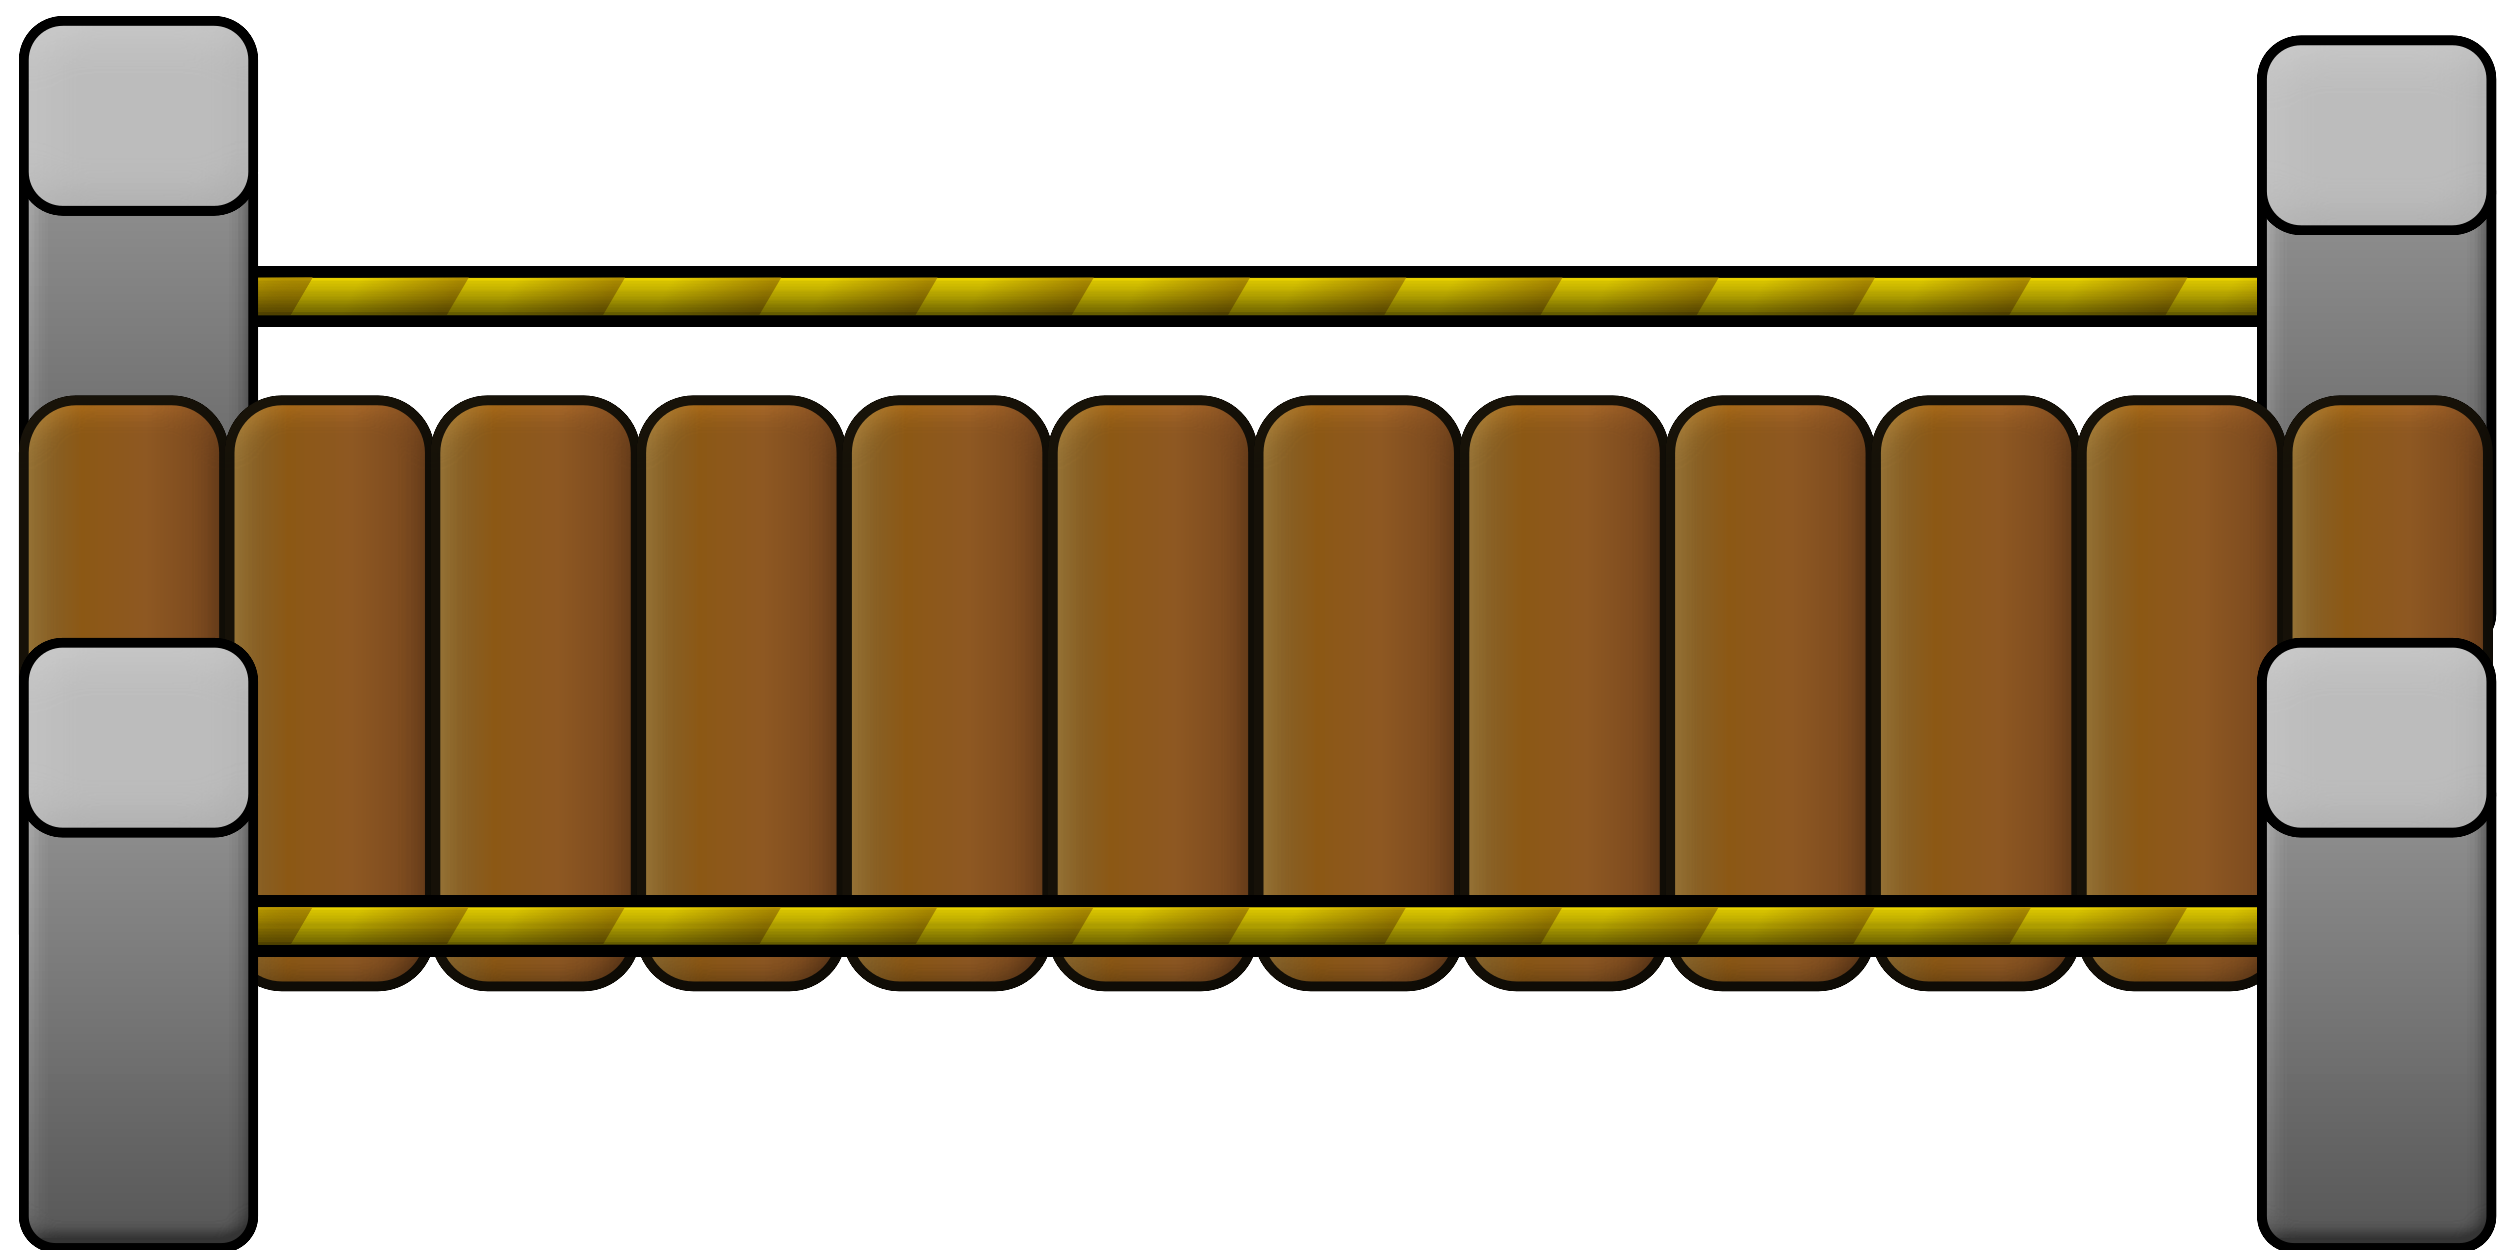
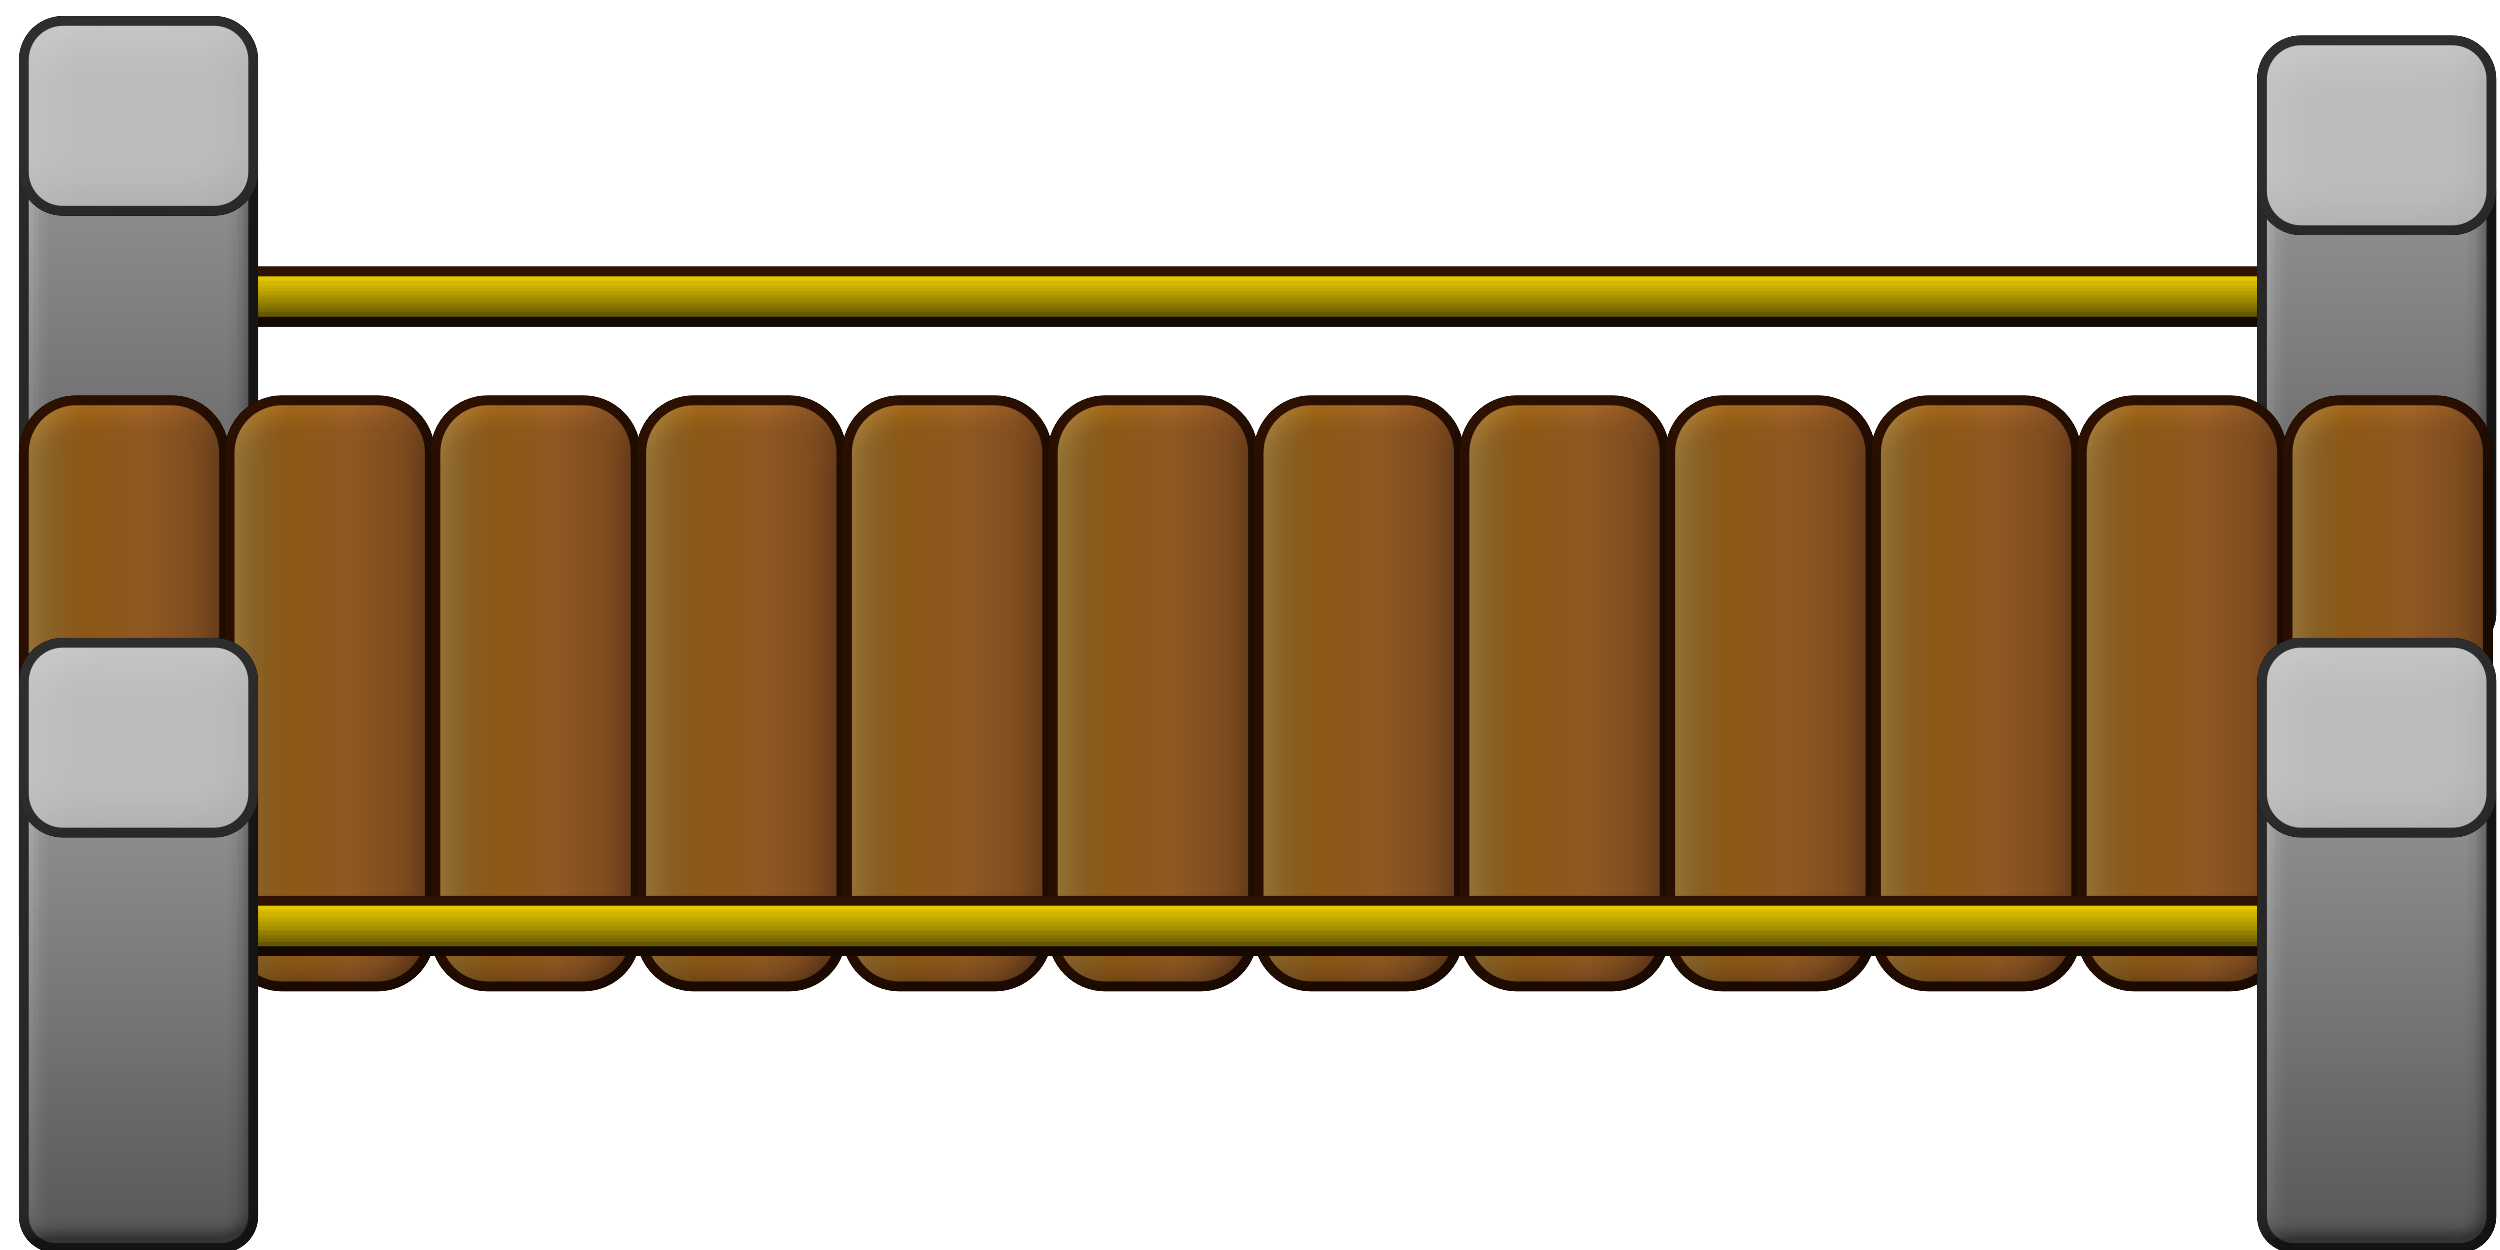
- <svg xmlns="http://www.w3.org/2000/svg" xmlns:xlink="http://www.w3.org/1999/xlink" width="1024" height="512" id="svg2383" version="1.1">
+ <svg xmlns="http://www.w3.org/2000/svg" xmlns:ns1="http://www.openswatchbook.org/uri/2009/osb" xmlns:xlink="http://www.w3.org/1999/xlink" width="1024" height="512" id="svg2383" version="1.1">
  <defs id="defs2385">
+     <linearGradient id="linearGradient7851" ns1:paint="solid">
+       <stop style="stop-color:#000000;stop-opacity:1;" offset="0" id="stop7853" />
+     </linearGradient>
    <linearGradient id="linearGradient4206">
      <stop style="stop-color:#8a8a8a;stop-opacity:1;" offset="0" id="stop4208" />
      <stop style="stop-color:#565656;stop-opacity:1" offset="1" id="stop4210" />
    </linearGradient>
    <filter color-interpolation-filters="sRGB" id="filter3348-8-6-0-2">
      <feGaussianBlur result="result0" in="SourceGraphic" stdDeviation="12" id="feGaussianBlur3350-8-0-6-8" />
      <feDiffuseLighting result="result5" surfaceScale="4" diffuseConstant="1" id="feDiffuseLighting3352-2-1-1-9">
        <feDistantLight azimuth="240" elevation="50" id="feDistantLight3354-9-6-8-0" />
      </feDiffuseLighting>
      <feComposite k4="0" k3="0.6" k2="0" operator="arithmetic" result="result4" in="result5" k1="1" id="feComposite3356-1-5-9-7" in2="SourceGraphic" />
    </filter>
    <linearGradient gradientTransform="matrix(0.9308638,0,0,1.001057,-34.26498,-0.4743553)" y2="441.956" x2="160.406" y1="453.007" x1="196.612" gradientUnits="userSpaceOnUse" id="linearGradient3409-5-8-4" xlink:href="#linearGradient3399-76-7-4" />
    <linearGradient id="linearGradient3399-76-7-4">
      <stop id="stop3401-1-7-4" offset="0" style="stop-color:#826900;stop-opacity:1;" />
      <stop id="stop3403-8-8-4" offset="1" style="stop-color:#826900;stop-opacity:0;" />
    </linearGradient>
    <linearGradient gradientTransform="translate(0.390625,3e-6)" y2="441.956" x2="160.406" y1="457.3" x1="191.156" gradientUnits="userSpaceOnUse" id="linearGradient3412-9-3-29" xlink:href="#linearGradient3399-76-7-4" />
    <linearGradient y2="441.956" x2="160.406" y1="457.3" x1="191.156" gradientTransform="translate(48.24219,-0.529553)" gradientUnits="userSpaceOnUse" id="linearGradient3420-2-8-3" xlink:href="#linearGradient3399-76-7-4" />
    <linearGradient y2="441.956" x2="160.406" y1="457.3" x1="191.156" gradientTransform="translate(96.28906,-0.1389283)" gradientUnits="userSpaceOnUse" id="linearGradient3424-7-3-0" xlink:href="#linearGradient3399-76-7-4" />
    <linearGradient y2="441.956" x2="160.406" y1="457.3" x1="191.156" gradientTransform="translate(144.3359,-0.138928)" gradientUnits="userSpaceOnUse" id="linearGradient3428-9-7-7" xlink:href="#linearGradient3399-76-7-4" />
    <linearGradient y2="441.956" x2="160.406" y1="457.3" x1="191.156" gradientTransform="translate(192.7734,-0.5295533)" gradientUnits="userSpaceOnUse" id="linearGradient3432-5-1-7" xlink:href="#linearGradient3399-76-7-4" />
    <linearGradient y2="441.956" x2="160.406" y1="457.3" x1="191.156" gradientTransform="translate(241.2109,-0.5295546)" gradientUnits="userSpaceOnUse" id="linearGradient3436-4-0-87" xlink:href="#linearGradient3399-76-7-4" />
    <linearGradient y2="441.956" x2="160.406" y1="457.3" x1="191.156" gradientTransform="translate(290.0391,-0.5295546)" gradientUnits="userSpaceOnUse" id="linearGradient3440-3-7-3" xlink:href="#linearGradient3399-76-7-4" />
    <linearGradient y2="441.956" x2="160.406" y1="457.3" x1="191.156" gradientTransform="translate(338.4766,-0.13893)" gradientUnits="userSpaceOnUse" id="linearGradient3444-1-3-0" xlink:href="#linearGradient3399-76-7-4" />
    <linearGradient y2="441.956" x2="160.406" y1="457.3" x1="191.156" gradientTransform="translate(386.5235,-0.13893)" gradientUnits="userSpaceOnUse" id="linearGradient3448-2-4-3" xlink:href="#linearGradient3399-76-7-4" />
    <linearGradient y2="441.956" x2="160.406" y1="457.3" x1="191.156" gradientTransform="translate(434.961,-0.13893)" gradientUnits="userSpaceOnUse" id="linearGradient3452-3-9-8" xlink:href="#linearGradient3399-76-7-4" />
    <linearGradient y2="441.956" x2="160.406" y1="457.3" x1="191.156" gradientTransform="translate(483.3984,-0.5295546)" gradientUnits="userSpaceOnUse" id="linearGradient3456-3-6-2" xlink:href="#linearGradient3399-76-7-4" />
    <linearGradient y2="441.956" x2="160.406" y1="457.3" x1="191.156" gradientTransform="translate(531.836,-0.1389296)" gradientUnits="userSpaceOnUse" id="linearGradient3460-4-5-5" xlink:href="#linearGradient3399-76-7-4" />
    <linearGradient y2="441.956" x2="160.406" y1="457.3" x1="191.156" gradientTransform="translate(579.8828,-0.1389296)" gradientUnits="userSpaceOnUse" id="linearGradient3464-1-1-2" xlink:href="#linearGradient3399-76-7-4" />
    <linearGradient y2="441.956" x2="160.406" y1="457.3" x1="191.156" gradientTransform="translate(628.3203,-0.529555)" gradientUnits="userSpaceOnUse" id="linearGradient3468-1-0-0" xlink:href="#linearGradient3399-76-7-4" />
    <linearGradient y2="441.956" x2="160.406" y1="457.3" x1="191.156" gradientTransform="translate(676.3672,-0.1389296)" gradientUnits="userSpaceOnUse" id="linearGradient3472-3-9-3" xlink:href="#linearGradient3399-76-7-4" />
    <linearGradient y2="441.956" x2="160.406" y1="457.3" x1="191.156" gradientTransform="translate(725.1953,-0.5295546)" gradientUnits="userSpaceOnUse" id="linearGradient3476-8-9-7" xlink:href="#linearGradient3399-76-7-4" />
    <linearGradient y2="441.956" x2="160.406" y1="457.3" x1="191.156" gradientTransform="translate(773.6328,-0.5295546)" gradientUnits="userSpaceOnUse" id="linearGradient3480-7-6-2" xlink:href="#linearGradient3399-76-7-4" />
    <linearGradient y2="441.956" x2="160.406" y1="457.3" x1="191.156" gradientTransform="translate(822.461,-0.5295546)" gradientUnits="userSpaceOnUse" id="linearGradient3484-4-8-9" xlink:href="#linearGradient3399-76-7-4" />
    <linearGradient xlink:href="#linearGradient3399-76-7-4" id="linearGradient8081-5" gradientUnits="userSpaceOnUse" gradientTransform="translate(870.5078,-0.529555)" x1="191.156" y1="457.3" x2="160.406" y2="441.956" />
    <filter color-interpolation-filters="sRGB" id="filter3358-4-9-2-9-31">
      <feGaussianBlur result="result0" in="SourceGraphic" stdDeviation="6" id="feGaussianBlur3360-9-7-0-7-0" />
      <feDiffuseLighting result="result5" surfaceScale="10" diffuseConstant="1" id="feDiffuseLighting3362-6-3-1-2-6">
        <feDistantLight azimuth="235" elevation="25" id="feDistantLight3364-3-7-6-2-7" />
      </feDiffuseLighting>
      <feComposite k4="0" k3="0.6" k2="0" operator="arithmetic" result="result4" in="result5" k1="1" id="feComposite3366-7-2-4-8-50" in2="SourceGraphic" />
    </filter>
    <linearGradient id="linearGradient5339-6-950-364-2-9-984">
      <stop id="stop10368" offset="0" style="stop-color:#806533;stop-opacity:1;" />
      <stop style="stop-color:#895614;stop-opacity:1;" offset="0.25" id="stop5281" />
      <stop style="stop-color:#8b5621;stop-opacity:1;" offset="0.5" id="stop5167" />
      <stop id="stop10370" offset="1" style="stop-color:#63371a;stop-opacity:1" />
    </linearGradient>
    <filter id="filter11091" color-interpolation-filters="sRGB">
      <feGaussianBlur id="feGaussianBlur11093" stdDeviation="6" in="SourceGraphic" result="result0" />
      <feDiffuseLighting id="feDiffuseLighting11095" diffuseConstant="1" surfaceScale="10" result="result5">
        <feDistantLight id="feDistantLight11097" elevation="25" azimuth="235" />
      </feDiffuseLighting>
      <feComposite id="feComposite11099" in2="SourceGraphic" k1="1" in="result5" result="result4" operator="arithmetic" k2="0" k3="0.6" k4="0" />
    </filter>
    <filter id="filter11191" color-interpolation-filters="sRGB">
      <feGaussianBlur id="feGaussianBlur11193" stdDeviation="6" in="SourceGraphic" result="result0" />
      <feDiffuseLighting id="feDiffuseLighting11195" diffuseConstant="1" surfaceScale="6" result="result5">
        <feDistantLight id="feDistantLight11197" elevation="25" azimuth="235" />
      </feDiffuseLighting>
      <feComposite id="feComposite11199" in2="SourceGraphic" k1="1" in="result5" result="result4" operator="arithmetic" k2="0" k3="0.6" k4="0" />
    </filter>
    <filter id="filter11091-6" color-interpolation-filters="sRGB">
      <feGaussianBlur id="feGaussianBlur11093-8" stdDeviation="6" in="SourceGraphic" result="result0" />
      <feDiffuseLighting id="feDiffuseLighting11095-8" diffuseConstant="1" surfaceScale="10" result="result5">
        <feDistantLight id="feDistantLight11097-2" elevation="25" azimuth="235" />
      </feDiffuseLighting>
      <feComposite k4="0" id="feComposite11099-7" in2="SourceGraphic" k1="1" in="result5" result="result4" operator="arithmetic" k2="0" k3="0.6" />
    </filter>
    <linearGradient gradientTransform="matrix(0.9308638,0,0,1.001057,-34.26498,-0.4743553)" y2="441.956" x2="160.406" y1="453.007" x1="196.612" gradientUnits="userSpaceOnUse" id="linearGradient3409-5-8-2-7" xlink:href="#linearGradient3399-76-7-1-1" />
    <linearGradient id="linearGradient3399-76-7-1-1">
      <stop id="stop3401-1-7-7-2" offset="0" style="stop-color:#826900;stop-opacity:1;" />
      <stop id="stop3403-8-8-48-6" offset="1" style="stop-color:#826900;stop-opacity:0;" />
    </linearGradient>
    <linearGradient gradientTransform="translate(0.390625,3e-6)" y2="441.956" x2="160.406" y1="457.3" x1="191.156" gradientUnits="userSpaceOnUse" id="linearGradient3412-9-3-2-0" xlink:href="#linearGradient3399-76-7-1-1" />
    <linearGradient y2="441.956" x2="160.406" y1="457.3" x1="191.156" gradientTransform="translate(48.24219,-0.529553)" gradientUnits="userSpaceOnUse" id="linearGradient3420-2-8-36-4" xlink:href="#linearGradient3399-76-7-1-1" />
    <linearGradient y2="441.956" x2="160.406" y1="457.3" x1="191.156" gradientTransform="translate(96.28906,-0.1389283)" gradientUnits="userSpaceOnUse" id="linearGradient3424-7-3-3-9" xlink:href="#linearGradient3399-76-7-1-1" />
    <linearGradient y2="441.956" x2="160.406" y1="457.3" x1="191.156" gradientTransform="translate(144.3359,-0.138928)" gradientUnits="userSpaceOnUse" id="linearGradient3428-9-7-0-4" xlink:href="#linearGradient3399-76-7-1-1" />
    <linearGradient y2="441.956" x2="160.406" y1="457.3" x1="191.156" gradientTransform="translate(192.7734,-0.5295533)" gradientUnits="userSpaceOnUse" id="linearGradient3432-5-1-3-6" xlink:href="#linearGradient3399-76-7-1-1" />
    <linearGradient y2="441.956" x2="160.406" y1="457.3" x1="191.156" gradientTransform="translate(241.2109,-0.5295546)" gradientUnits="userSpaceOnUse" id="linearGradient3436-4-0-5-0" xlink:href="#linearGradient3399-76-7-1-1" />
    <linearGradient y2="441.956" x2="160.406" y1="457.3" x1="191.156" gradientTransform="translate(290.0391,-0.5295546)" gradientUnits="userSpaceOnUse" id="linearGradient3440-3-7-2-3" xlink:href="#linearGradient3399-76-7-1-1" />
    <linearGradient y2="441.956" x2="160.406" y1="457.3" x1="191.156" gradientTransform="translate(338.4766,-0.13893)" gradientUnits="userSpaceOnUse" id="linearGradient3444-1-3-8-6" xlink:href="#linearGradient3399-76-7-1-1" />
    <linearGradient y2="441.956" x2="160.406" y1="457.3" x1="191.156" gradientTransform="translate(386.5235,-0.13893)" gradientUnits="userSpaceOnUse" id="linearGradient3448-2-4-0-2" xlink:href="#linearGradient3399-76-7-1-1" />
    <linearGradient y2="441.956" x2="160.406" y1="457.3" x1="191.156" gradientTransform="translate(434.961,-0.13893)" gradientUnits="userSpaceOnUse" id="linearGradient3452-3-9-7-4" xlink:href="#linearGradient3399-76-7-1-1" />
    <linearGradient y2="441.956" x2="160.406" y1="457.3" x1="191.156" gradientTransform="translate(483.3984,-0.5295546)" gradientUnits="userSpaceOnUse" id="linearGradient3456-3-6-22-58" xlink:href="#linearGradient3399-76-7-1-1" />
    <linearGradient y2="441.956" x2="160.406" y1="457.3" x1="191.156" gradientTransform="translate(531.836,-0.1389296)" gradientUnits="userSpaceOnUse" id="linearGradient3460-4-5-59-81" xlink:href="#linearGradient3399-76-7-1-1" />
    <linearGradient y2="441.956" x2="160.406" y1="457.3" x1="191.156" gradientTransform="translate(579.8828,-0.1389296)" gradientUnits="userSpaceOnUse" id="linearGradient3464-1-1-1-21" xlink:href="#linearGradient3399-76-7-1-1" />
    <linearGradient y2="441.956" x2="160.406" y1="457.3" x1="191.156" gradientTransform="translate(628.3203,-0.529555)" gradientUnits="userSpaceOnUse" id="linearGradient3468-1-0-08-4" xlink:href="#linearGradient3399-76-7-1-1" />
    <linearGradient y2="441.956" x2="160.406" y1="457.3" x1="191.156" gradientTransform="translate(676.3672,-0.1389296)" gradientUnits="userSpaceOnUse" id="linearGradient3472-3-9-5-98" xlink:href="#linearGradient3399-76-7-1-1" />
    <linearGradient y2="441.956" x2="160.406" y1="457.3" x1="191.156" gradientTransform="translate(725.1953,-0.5295546)" gradientUnits="userSpaceOnUse" id="linearGradient3476-8-9-0-2" xlink:href="#linearGradient3399-76-7-1-1" />
    <linearGradient y2="441.956" x2="160.406" y1="457.3" x1="191.156" gradientTransform="translate(773.6328,-0.5295546)" gradientUnits="userSpaceOnUse" id="linearGradient3480-7-6-7-4" xlink:href="#linearGradient3399-76-7-1-1" />
    <linearGradient y2="441.956" x2="160.406" y1="457.3" x1="191.156" gradientTransform="translate(822.461,-0.5295546)" gradientUnits="userSpaceOnUse" id="linearGradient3484-4-8-90-5" xlink:href="#linearGradient3399-76-7-1-1" />
    <linearGradient y2="441.956" x2="160.406" y1="457.3" x1="191.156" gradientTransform="translate(870.5078,-0.529555)" gradientUnits="userSpaceOnUse" id="linearGradient4402" xlink:href="#linearGradient3399-76-7-1-1" />
    <linearGradient xlink:href="#linearGradient5339-6-950-364-2-9-984" id="linearGradient5279" gradientUnits="userSpaceOnUse" gradientTransform="translate(-148.0012,-288.6839)" x1="1094.934" y1="636.431" x2="1198.743" y2="636.431" />
    <linearGradient xlink:href="#linearGradient5339-6-950-364-2-9-984" id="linearGradient2960" gradientUnits="userSpaceOnUse" gradientTransform="translate(-148.0012,-288.6839)" x1="1094.934" y1="636.431" x2="1198.743" y2="636.431" />
    <linearGradient xlink:href="#linearGradient4206" id="linearGradient2980" gradientUnits="userSpaceOnUse" gradientTransform="translate(0.1648964,0)" x1="322.679" y1="-0.292" x2="322.679" y2="211.442" />
    <linearGradient xlink:href="#linearGradient5339-6-950-364-2-9-984" id="linearGradient2983" gradientUnits="userSpaceOnUse" gradientTransform="translate(-148.0012,-288.6839)" x1="1094.934" y1="636.431" x2="1198.743" y2="636.431" />
    <linearGradient xlink:href="#linearGradient5339-6-950-364-2-9-984" id="linearGradient2986" gradientUnits="userSpaceOnUse" gradientTransform="translate(-1089.09,200.9593)" x1="1094.934" y1="636.431" x2="1198.743" y2="636.431" />
    <linearGradient xlink:href="#linearGradient5339-6-950-364-2-9-984" id="linearGradient3014" gradientUnits="userSpaceOnUse" gradientTransform="translate(-1089.09,212.9593)" x1="1094.934" y1="636.431" x2="1198.743" y2="636.431" />
    <linearGradient xlink:href="#linearGradient5339-6-950-364-2-9-984" id="linearGradient3098" gradientUnits="userSpaceOnUse" gradientTransform="translate(-1087.09,188.9593)" x1="1094.934" y1="636.431" x2="1198.743" y2="636.431" />
    <linearGradient xlink:href="#linearGradient5339-6-950-364-2-9-984" id="linearGradient3924" gradientUnits="userSpaceOnUse" gradientTransform="translate(-1087.09,196.9593)" x1="1094.934" y1="636.431" x2="1198.743" y2="636.431" />
    <linearGradient xlink:href="#linearGradient5339-6-950-364-2-9-984" id="linearGradient3952" gradientUnits="userSpaceOnUse" gradientTransform="translate(-1087.09,204.9593)" x1="1094.934" y1="636.431" x2="1198.743" y2="636.431" />
    <linearGradient xlink:href="#linearGradient5339-6-950-364-2-9-984" id="linearGradient3980" gradientUnits="userSpaceOnUse" gradientTransform="translate(-1087.09,208.9593)" x1="1094.934" y1="636.431" x2="1198.743" y2="636.431" />
    <linearGradient xlink:href="#linearGradient3399-76-7-1-1" id="linearGradient4278" gradientUnits="userSpaceOnUse" gradientTransform="matrix(0.9799627,0,0,1.000327,3.252893,-0.1467596)" x1="191.156" y1="457.3" x2="160.406" y2="441.956" />
    <linearGradient xlink:href="#linearGradient3399-76-7-1-1" id="linearGradient4517" gradientUnits="userSpaceOnUse" gradientTransform="matrix(0.703091,0,0,1.000327,0.3689245,-0.1467596)" x1="189.817" y1="456.46" x2="160.406" y2="441.956" />
-     <linearGradient xlink:href="#linearGradient3399-76-7-1-1" id="linearGradient4838" gradientUnits="userSpaceOnUse" gradientTransform="matrix(1.145734,0,0,1.000327,-60.89722,-0.1467596)" x1="189.817" y1="456.46" x2="160.406" y2="441.956" />
+     <linearGradient xlink:href="#linearGradient4206" id="linearGradient4357" gradientUnits="userSpaceOnUse" gradientTransform="translate(0.1648964,0)" x1="322.679" y1="-0.292" x2="322.679" y2="211.442" />
+     <linearGradient xlink:href="#linearGradient4206" id="linearGradient4365" gradientUnits="userSpaceOnUse" gradientTransform="translate(0.1648964,0)" x1="322.679" y1="-0.292" x2="322.679" y2="211.442" />
+     <linearGradient xlink:href="#linearGradient4206" id="linearGradient4373" gradientUnits="userSpaceOnUse" gradientTransform="translate(0.1648964,0)" x1="322.679" y1="-0.292" x2="322.679" y2="211.442" />
  </defs>
  <g style="display:inline" id="layer3" transform="translate(0,-540.3622)">
-     <g id="g4157-7-4" style="display:inline;filter:url(#filter11091-6)" transform="translate(-39.48242,212.6)">
-       <rect style="fill:#a99900;fill-opacity:1;fill-rule:evenodd;stroke:#000000;stroke-width:5.289;stroke-linecap:round;stroke-linejoin:round;stroke-miterlimit:4;stroke-opacity:1;stroke-dasharray:none" id="rect3479-7-8" width="900" height="20.586" x="106.127" y="438.944" ry="0" />
-       <path style="fill:url(#linearGradient4838);fill-opacity:1;fill-rule:evenodd;stroke:none" d="m 112.433,441.477 -8.951,15.27 55.049,0 8.951,-15.27 -55.049,1e-5 z" id="path2619-3-9" />
-       <use x="0" y="0" xlink:href="#path2619-3-9" id="use4930" />
-       <use x="0" y="0" xlink:href="#path2619-3-9" transform="translate(64,0)" id="use4932" />
-       <use x="0" y="0" xlink:href="#path2619-3-9" transform="translate(128,0)" id="use4934" />
-       <use x="0" y="0" xlink:href="#path2619-3-9" transform="translate(192,0)" id="use4936" />
-       <use x="0" y="0" xlink:href="#path2619-3-9" transform="translate(256,0)" id="use4938" />
-       <use x="0" y="0" xlink:href="#path2619-3-9" transform="translate(320,0)" id="use4940" />
-       <use x="0" y="0" xlink:href="#path2619-3-9" transform="translate(384,0)" id="use4942" />
-       <use x="0" y="0" xlink:href="#path2619-3-9" transform="translate(448,0)" id="use4944" />
-       <use x="0" y="0" xlink:href="#path2619-3-9" transform="translate(512,0)" id="use4946" />
-       <use x="0" y="0" xlink:href="#path2619-3-9" transform="translate(576,0)" id="use4948" />
-       <use x="0" y="0" xlink:href="#path2619-3-9" transform="translate(640,0)" id="use4950" />
-       <use x="0" y="0" xlink:href="#path2619-3-9" transform="translate(704,0)" id="use4952" />
-       <use x="0" y="0" xlink:href="#path2619-3-9" transform="translate(768,0)" id="use4954" />
-       <use x="0" y="0" xlink:href="#path2619-3-9" transform="translate(832,0)" id="use4956" />
-     </g>
-     <use style="display:inline" x="0" y="0" xlink:href="#g4142-6-4-5-4" id="use4631" transform="translate(2.4701676e-5,-254.6923)" width="744.094" height="1052.362" />
-     <use style="display:inline" x="0" y="0" xlink:href="#g4142-6-4-5-4" id="use4637" transform="translate(916.7498,-246.7332)" width="744.094" height="1052.362" />
+     <rect ry="0" y="651.544" x="66.644" height="20.586" width="900" id="rect3479-7-8" style="fill:#a89200;fill-opacity:1;fill-rule:evenodd;stroke:#230d01;stroke-opacity:1;filter:url(#filter11091-6);stroke-width:4;stroke-miterlimit:4;stroke-dasharray:none" />
+     <rect style="display:inline;fill:url(#linearGradient4357);fill-opacity:1;fill-rule:evenodd;stroke:#202020;stroke-width:5;stroke-linecap:round;stroke-linejoin:round;stroke-miterlimit:4;stroke-dasharray:none;stroke-opacity:1;filter:url(#filter3358-4-9-2-9-31)" id="rect4353" width="118" height="249.063" x="265.555" y="-31.606" clip-path="none" mask="none" ry="16.333" rx="16.333" transform="matrix(0.7959135,0,0,0.7959135,-201.5771,623.7396)" />
+     <rect style="display:inline;fill:#8a8a8a;fill-opacity:1;fill-rule:evenodd;stroke:#202020;stroke-width:5;stroke-linecap:round;stroke-linejoin:round;stroke-miterlimit:4;stroke-dasharray:none;stroke-opacity:1;filter:url(#filter3348-8-6-0-2)" id="rect4355" width="118" height="97.659" x="265.555" y="-93.965" ry="20.037" rx="20.037" transform="matrix(0.7959135,0,0,0.7959135,-201.5771,623.7396)" />
+     <rect style="display:inline;fill:url(#linearGradient4365);fill-opacity:1;fill-rule:evenodd;stroke:#202020;stroke-width:5;stroke-linecap:round;stroke-linejoin:round;stroke-miterlimit:4;stroke-dasharray:none;stroke-opacity:1;filter:url(#filter3358-4-9-2-9-31)" id="rect4361" width="118" height="249.063" x="265.555" y="-31.606" clip-path="none" mask="none" ry="16.333" rx="16.333" transform="matrix(0.7959135,0,0,0.7959135,715.1727,631.6987)" />
+     <rect style="display:inline;fill:#8a8a8a;fill-opacity:1;fill-rule:evenodd;stroke:#202020;stroke-width:5.001;stroke-linecap:round;stroke-linejoin:round;stroke-miterlimit:4;stroke-dasharray:none;stroke-opacity:1;filter:url(#filter3348-8-6-0-2)" id="rect4363" width="118" height="97.659" x="265.555" y="-93.965" ry="20.037" rx="20.037" transform="matrix(0.7959135,0,0,0.7959135,715.1727,631.6987)" />
  </g>
  <g style="display:inline" id="layer1" transform="translate(0,-540.3622)">
-     <rect rx="21.437" ry="21.437" y="704.362" x="9.76" height="240" width="82" id="rect3551-6-9-5" style="fill:url(#linearGradient3980);fill-opacity:1;fill-rule:evenodd;stroke:#130f07;stroke-width:4;stroke-linecap:round;stroke-linejoin:round;stroke-miterlimit:4;stroke-opacity:1;stroke-dasharray:none;filter:url(#filter11191)" />
+     <rect rx="21.437" ry="21.437" y="704.362" x="9.76" height="240" width="82" id="rect3551-6-9-5" style="fill:url(#linearGradient3980);fill-opacity:1;fill-rule:evenodd;stroke:#230d01;stroke-width:4;stroke-linecap:round;stroke-linejoin:round;stroke-miterlimit:4;stroke-opacity:1;stroke-dasharray:none;filter:url(#filter11191)" />
    <use x="0" y="0" xlink:href="#rect3551-6-9-5" transform="translate(84.296,0)" id="use4250" />
    <use x="0" y="0" xlink:href="#rect3551-6-9-5" transform="translate(168.592,0)" id="use4252" />
    <use x="0" y="0" xlink:href="#rect3551-6-9-5" transform="translate(252.888,0)" id="use4254" />
    <use x="0" y="0" xlink:href="#rect3551-6-9-5" transform="translate(337.184,0)" id="use4256" />
    <use x="0" y="0" xlink:href="#rect3551-6-9-5" transform="translate(421.48,0)" id="use4258" />
    <use x="0" y="0" xlink:href="#rect3551-6-9-5" transform="translate(505.776,0)" id="use4260" />
    <use x="0" y="0" xlink:href="#rect3551-6-9-5" transform="translate(590.072,0)" id="use4262" />
    <use x="0" y="0" xlink:href="#rect3551-6-9-5" transform="translate(674.368,0)" id="use4264" />
    <use x="0" y="0" xlink:href="#rect3551-6-9-5" transform="translate(758.664,0)" id="use4266" />
    <use x="0" y="0" xlink:href="#rect3551-6-9-5" transform="translate(842.96,0)" id="use4268" />
    <use x="0" y="0" xlink:href="#rect3551-6-9-5" transform="translate(927.256,0)" id="use4270" />
    <text xml:space="preserve" style="font-size:12px;text-align:center;text-anchor:middle;fill:#000000;fill-opacity:1;stroke:none;font-family:DejaVu Serif;-inkscape-font-specification:DejaVu Serif" x="295.16" y="496.264" id="text4272">
      <tspan id="tspan4274" x="295.16" y="496.264" style="font-size:24px;fill:#000000;fill-opacity:1;stroke:none">Cloned plank tiles have a column shift of 2,8 %</tspan>
    </text>
  </g>
  <g style="display:inline" id="layer2" transform="translate(0,-540.3622)">
-     <use style="display:inline" x="0" y="0" xlink:href="#g4157-7-4" id="use2982" transform="translate(2.1781158e-6,257.8004)" width="1024" height="512" />
-     <g transform="matrix(0.7959135,0,0,0.7959135,-201.5771,878.4319)" style="display:inline" clip-path="none" id="g4142-6-4-5-4">
-       <rect style="fill:url(#linearGradient2980);fill-opacity:1;fill-rule:evenodd;stroke:#000000;stroke-width:5;stroke-linecap:round;stroke-linejoin:round;stroke-miterlimit:4;stroke-opacity:1;stroke-dasharray:none;display:inline;filter:url(#filter3358-4-9-2-9-31)" id="rect3345-4-1-7-8-92" width="118" height="249.063" x="265.555" y="-31.606" clip-path="none" mask="none" ry="16.333" rx="16.333" />
-       <rect style="fill:#8a8a8a;fill-opacity:1;fill-rule:evenodd;stroke:#000000;stroke-width:5;stroke-linecap:round;stroke-linejoin:round;stroke-miterlimit:4;stroke-opacity:1;stroke-dasharray:none;display:inline;filter:url(#filter3348-8-6-0-2)" id="rect3347-2-5-8-6-0" width="118" height="97.659" x="265.555" y="-93.965" ry="20.037" rx="20.037" />
-     </g>
-     <use x="0" y="0" xlink:href="#g4142-6-4-5-4" id="use4635" transform="translate(916.7499,5.899999e-6)" width="744.094" height="1052.362" />
+     <rect style="fill:#a89200;fill-opacity:1;fill-rule:evenodd;stroke:#230d01;stroke-opacity:1;filter:url(#filter11091-6);stroke-width:4;stroke-miterlimit:4;stroke-dasharray:none" id="rect7859" width="900" height="20.586" x="66.644" y="909.344" ry="0" />
+     <rect rx="16.333" ry="16.333" mask="none" clip-path="none" y="-31.606" x="265.555" height="249.063" width="118" id="rect3345-4-1-7-8-92" style="display:inline;fill:url(#linearGradient2980);fill-opacity:1;fill-rule:evenodd;stroke:#202020;stroke-width:5;stroke-linecap:round;stroke-linejoin:round;stroke-miterlimit:4;stroke-dasharray:none;stroke-opacity:1;filter:url(#filter3358-4-9-2-9-31)" transform="matrix(0.7959135,0,0,0.7959135,-201.5771,878.4319)" />
+     <rect rx="20.037" ry="20.037" y="-93.965" x="265.555" height="97.659" width="118" id="rect3347-2-5-8-6-0" style="display:inline;fill:#8a8a8a;fill-opacity:1;fill-rule:evenodd;stroke:#202020;stroke-width:5;stroke-linecap:round;stroke-linejoin:round;stroke-miterlimit:4;stroke-dasharray:none;stroke-opacity:1;filter:url(#filter3348-8-6-0-2)" transform="matrix(0.7959135,0,0,0.7959135,-201.5771,878.4319)" />
+     <rect style="display:inline;fill:url(#linearGradient4373);fill-opacity:1;fill-rule:evenodd;stroke:#202020;stroke-width:5;stroke-linecap:round;stroke-linejoin:round;stroke-miterlimit:4;stroke-dasharray:none;stroke-opacity:1;filter:url(#filter3358-4-9-2-9-31)" id="rect4369" width="118" height="249.063" x="265.555" y="-31.606" clip-path="none" mask="none" ry="16.333" rx="16.333" transform="matrix(0.7959135,0,0,0.7959135,715.1727,878.4319)" />
+     <rect style="display:inline;fill:#8a8a8a;fill-opacity:1;fill-rule:evenodd;stroke:#202020;stroke-width:5;stroke-linecap:round;stroke-linejoin:round;stroke-miterlimit:4;stroke-dasharray:none;stroke-opacity:1;filter:url(#filter3348-8-6-0-2)" id="rect4371" width="118" height="97.659" x="265.555" y="-93.965" ry="20.037" rx="20.037" transform="matrix(0.7959135,0,0,0.7959135,715.1727,878.4319)" />
  </g>
</svg>
